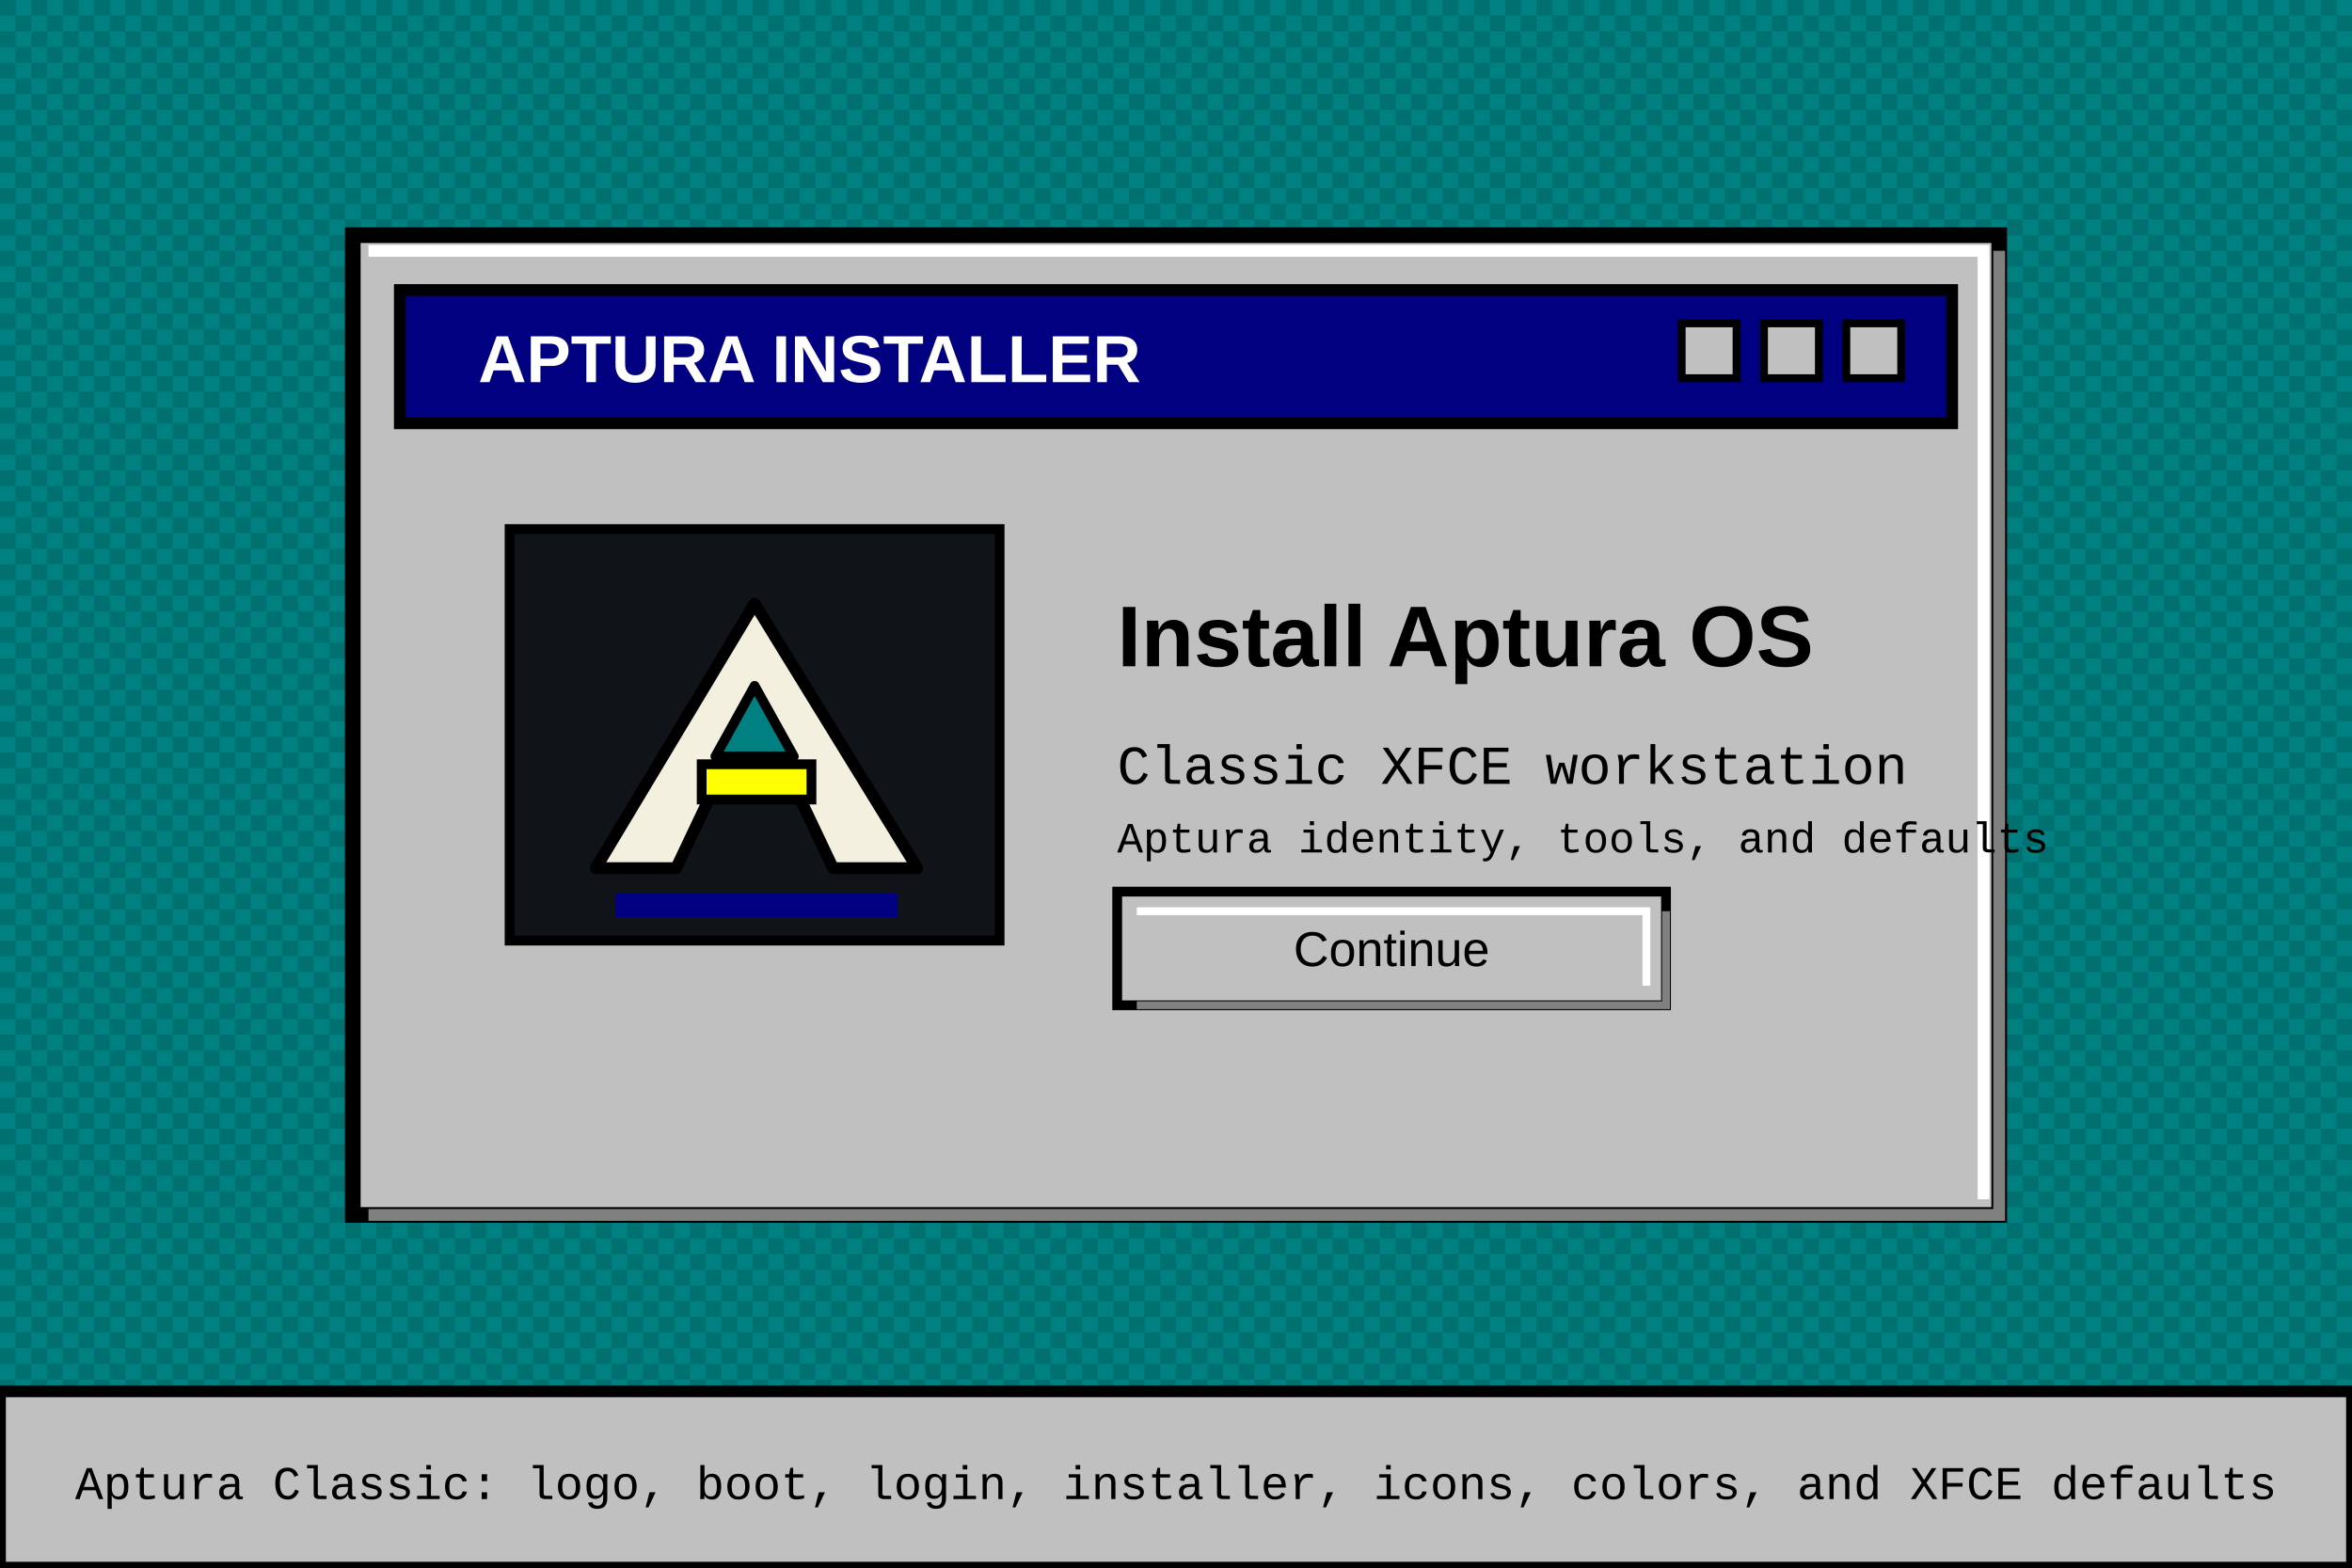
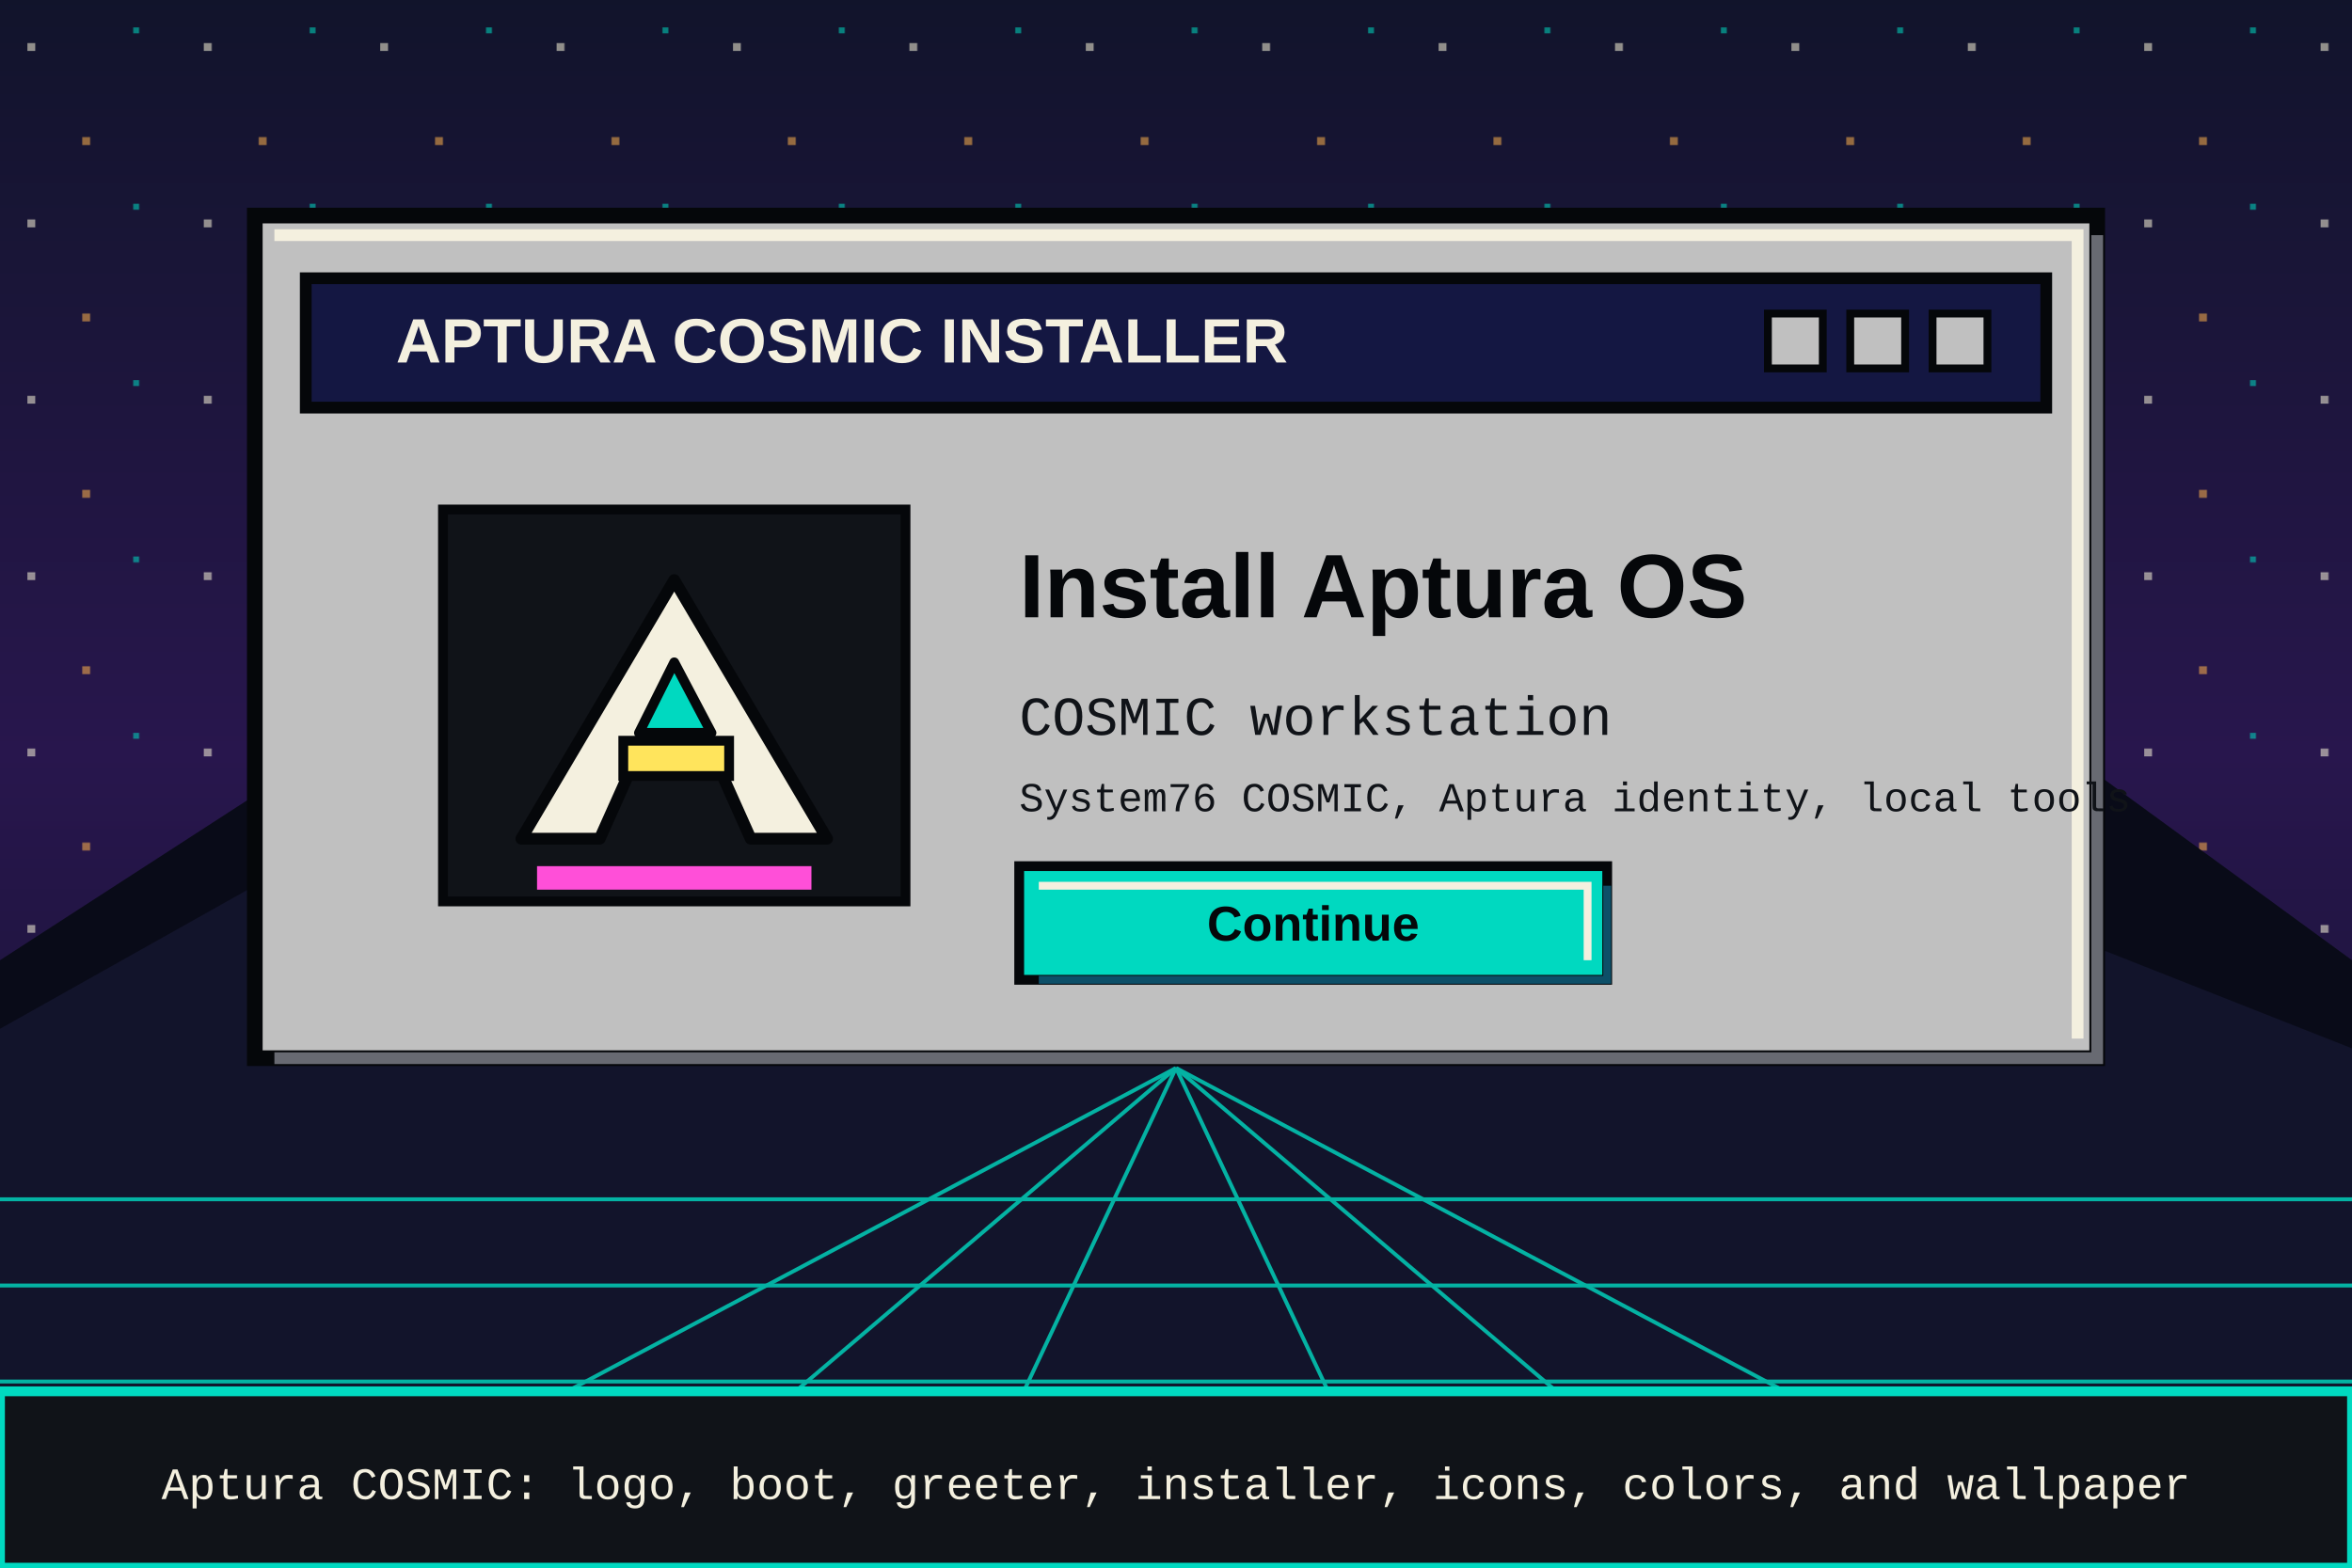
- <svg xmlns="http://www.w3.org/2000/svg" width="1200" height="800" viewBox="0 0 1200 800" role="img" aria-label="Aptura OS classic installer welcome">
+ <svg xmlns="http://www.w3.org/2000/svg" width="1200" height="800" viewBox="0 0 1200 800" role="img" aria-label="Aptura OS COSMIC installer welcome">
  <defs>
-     <pattern id="dither" width="16" height="16" patternUnits="userSpaceOnUse">
-       <rect width="16" height="16" fill="#008080" />
-       <rect width="8" height="8" fill="#007070" />
-       <rect x="8" y="8" width="8" height="8" fill="#007070" />
+     <linearGradient id="sky" x1="0" y1="0" x2="0" y2="1">
+       <stop offset="0" stop-color="#11142b" />
+       <stop offset="0.48" stop-color="#28164d" />
+       <stop offset="1" stop-color="#0d1026" />
+     </linearGradient>
+     <linearGradient id="sun" x1="0" y1="0" x2="0" y2="1">
+       <stop offset="0" stop-color="#ffe45c" />
+       <stop offset="1" stop-color="#ff4fd8" />
+     </linearGradient>
+     <pattern id="stars" width="90" height="90" patternUnits="userSpaceOnUse">
+       <rect width="90" height="90" fill="none" />
+       <rect x="14" y="22" width="4" height="4" fill="#f7f3d7" />
+       <rect x="68" y="14" width="3" height="3" fill="#00d9c0" />
+       <rect x="42" y="70" width="4" height="4" fill="#ffb14a" />
    </pattern>
+     <clipPath id="sunClip">
+       <circle cx="600" cy="295" r="118" />
+     </clipPath>
  </defs>
-   <rect width="1200" height="800" fill="url(#dither)" />
-   <rect x="180" y="120" width="840" height="500" fill="#c0c0c0" stroke="#000000" stroke-width="8" />
-   <path d="M188 128H1012V612" fill="none" stroke="#ffffff" stroke-width="6" />
-   <path d="M1020 128V620H188" fill="none" stroke="#808080" stroke-width="6" />
-   <rect x="204" y="148" width="792" height="68" fill="#000080" stroke="#000000" stroke-width="6" />
-   <text x="244" y="195" fill="#ffffff" font-family="Arial, Helvetica, sans-serif" font-size="34" font-weight="700">APTURA INSTALLER</text>
-   <g fill="#c0c0c0" stroke="#000000" stroke-width="4">
-     <rect x="858" y="165" width="28" height="28" />
-     <rect x="900" y="165" width="28" height="28" />
-     <rect x="942" y="165" width="28" height="28" />
+   <rect width="1200" height="800" fill="url(#sky)" />
+   <rect width="1200" height="800" fill="url(#stars)" opacity="0.55" />
+   <g clip-path="url(#sunClip)">
+     <circle cx="600" cy="295" r="118" fill="url(#sun)" />
+     <g stroke="#28164d" stroke-width="12">
+       <path d="M470 254H730" />
+       <path d="M462 293H738" />
+       <path d="M478 332H722" />
+       <path d="M520 371H680" />
+     </g>
  </g>
-   <rect x="260" y="270" width="250" height="210" fill="#101318" stroke="#000000" stroke-width="5" />
-   <path d="M385 308L468 443H425L407 405H363L345 443H304Z" fill="#f4f0df" stroke="#000000" stroke-width="6" stroke-linejoin="round" />
-   <path d="M385 350L405 386H365Z" fill="#008080" stroke="#000000" stroke-width="5" stroke-linejoin="round" />
-   <rect x="358" y="390" width="56" height="18" fill="#ffff00" stroke="#000000" stroke-width="5" />
-   <path d="M314 462H458" stroke="#000080" stroke-width="12" />
-   <text x="570" y="340" fill="#000000" font-family="Arial, Helvetica, sans-serif" font-size="44" font-weight="700">Install Aptura OS</text>
-   <text x="570" y="400" fill="#000000" font-family="Courier New, monospace" font-size="28">Classic XFCE workstation</text>
-   <text x="570" y="435" fill="#000000" font-family="Courier New, monospace" font-size="22">Aptura identity, tools, and defaults</text>
-   <rect x="570" y="455" width="280" height="58" fill="#c0c0c0" stroke="#000000" stroke-width="5" />
-   <path d="M580 465H840V503" fill="none" stroke="#ffffff" stroke-width="4" />
-   <path d="M850 465V513H580" fill="none" stroke="#808080" stroke-width="4" />
-   <text x="710" y="493" text-anchor="middle" fill="#000000" font-family="Arial, Helvetica, sans-serif" font-size="25">Continue</text>
-   <rect y="710" width="1200" height="90" fill="#c0c0c0" stroke="#000000" stroke-width="6" />
-   <text x="600" y="765" text-anchor="middle" fill="#000000" font-family="Courier New, monospace" font-size="24">Aptura Classic: logo, boot, login, installer, icons, colors, and XFCE defaults</text>
+   <path d="M0 490L170 380L300 470L430 350L560 476L700 372L840 488L1000 344L1200 490V800H0Z" fill="#090b18" />
+   <path d="M0 525L130 452L260 530L384 438L520 542L660 442L790 526L934 430L1200 535V800H0Z" fill="#12142b" />
+   <g stroke="#00d9c0" stroke-width="2" opacity="0.8">
+     <path d="M0 612H1200" />
+     <path d="M0 656H1200" />
+     <path d="M0 705H1200" />
+     <path d="M0 760H1200" />
+     <path d="M600 545L120 800" />
+     <path d="M600 545L300 800" />
+     <path d="M600 545L480 800" />
+     <path d="M600 545L720 800" />
+     <path d="M600 545L900 800" />
+     <path d="M600 545L1080 800" />
+   </g>
+   <rect x="130" y="110" width="940" height="430" rx="0" fill="#c0c0c0" stroke="#05070a" stroke-width="8" />
+   <path d="M140 120H1060V530" fill="none" stroke="#f4f0df" stroke-width="6" />
+   <path d="M1070 120V540H140" fill="none" stroke="#686a72" stroke-width="6" />
+   <rect x="156" y="142" width="888" height="66" fill="#141742" stroke="#05070a" stroke-width="6" />
+   <text x="202" y="185" fill="#f4f0df" font-family="Arial, Helvetica, sans-serif" font-size="32" font-weight="700">APTURA COSMIC INSTALLER</text>
+   <g fill="#c0c0c0" stroke="#05070a" stroke-width="4">
+     <rect x="902" y="160" width="28" height="28" />
+     <rect x="944" y="160" width="28" height="28" />
+     <rect x="986" y="160" width="28" height="28" />
+   </g>
+   <rect x="226" y="260" width="236" height="200" fill="#101318" stroke="#05070a" stroke-width="5" />
+   <path d="M344 296L422 428H383L366 390H323L306 428H266Z" fill="#f4f0df" stroke="#05070a" stroke-width="6" stroke-linejoin="round" />
+   <path d="M344 338L363 374H326Z" fill="#00d9c0" stroke="#05070a" stroke-width="5" stroke-linejoin="round" />
+   <rect x="318" y="378" width="54" height="18" fill="#ffe45c" stroke="#05070a" stroke-width="5" />
+   <path d="M274 448H414" stroke="#ff4fd8" stroke-width="12" />
+   <text x="520" y="315" fill="#05070a" font-family="Arial, Helvetica, sans-serif" font-size="46" font-weight="700">Install Aptura OS</text>
+   <text x="520" y="375" fill="#101318" font-family="Courier New, monospace" font-size="28">COSMIC workstation</text>
+   <text x="520" y="414" fill="#101318" font-family="Courier New, monospace" font-size="21">System76 COSMIC, Aptura identity, local tools</text>
+   <rect x="520" y="442" width="300" height="58" fill="#00d9c0" stroke="#05070a" stroke-width="5" />
+   <path d="M530 452H810V490" fill="none" stroke="#f4f0df" stroke-width="4" />
+   <path d="M820 452V500H530" fill="none" stroke="#0d4f68" stroke-width="4" />
+   <text x="670" y="480" text-anchor="middle" fill="#05070a" font-family="Arial, Helvetica, sans-serif" font-size="25" font-weight="700">Continue</text>
+   <rect y="710" width="1200" height="90" fill="#101318" stroke="#00d9c0" stroke-width="5" />
+   <text x="600" y="765" text-anchor="middle" fill="#f4f0df" font-family="Courier New, monospace" font-size="23">Aptura COSMIC: logo, boot, greeter, installer, icons, colors, and wallpaper</text>
</svg>
